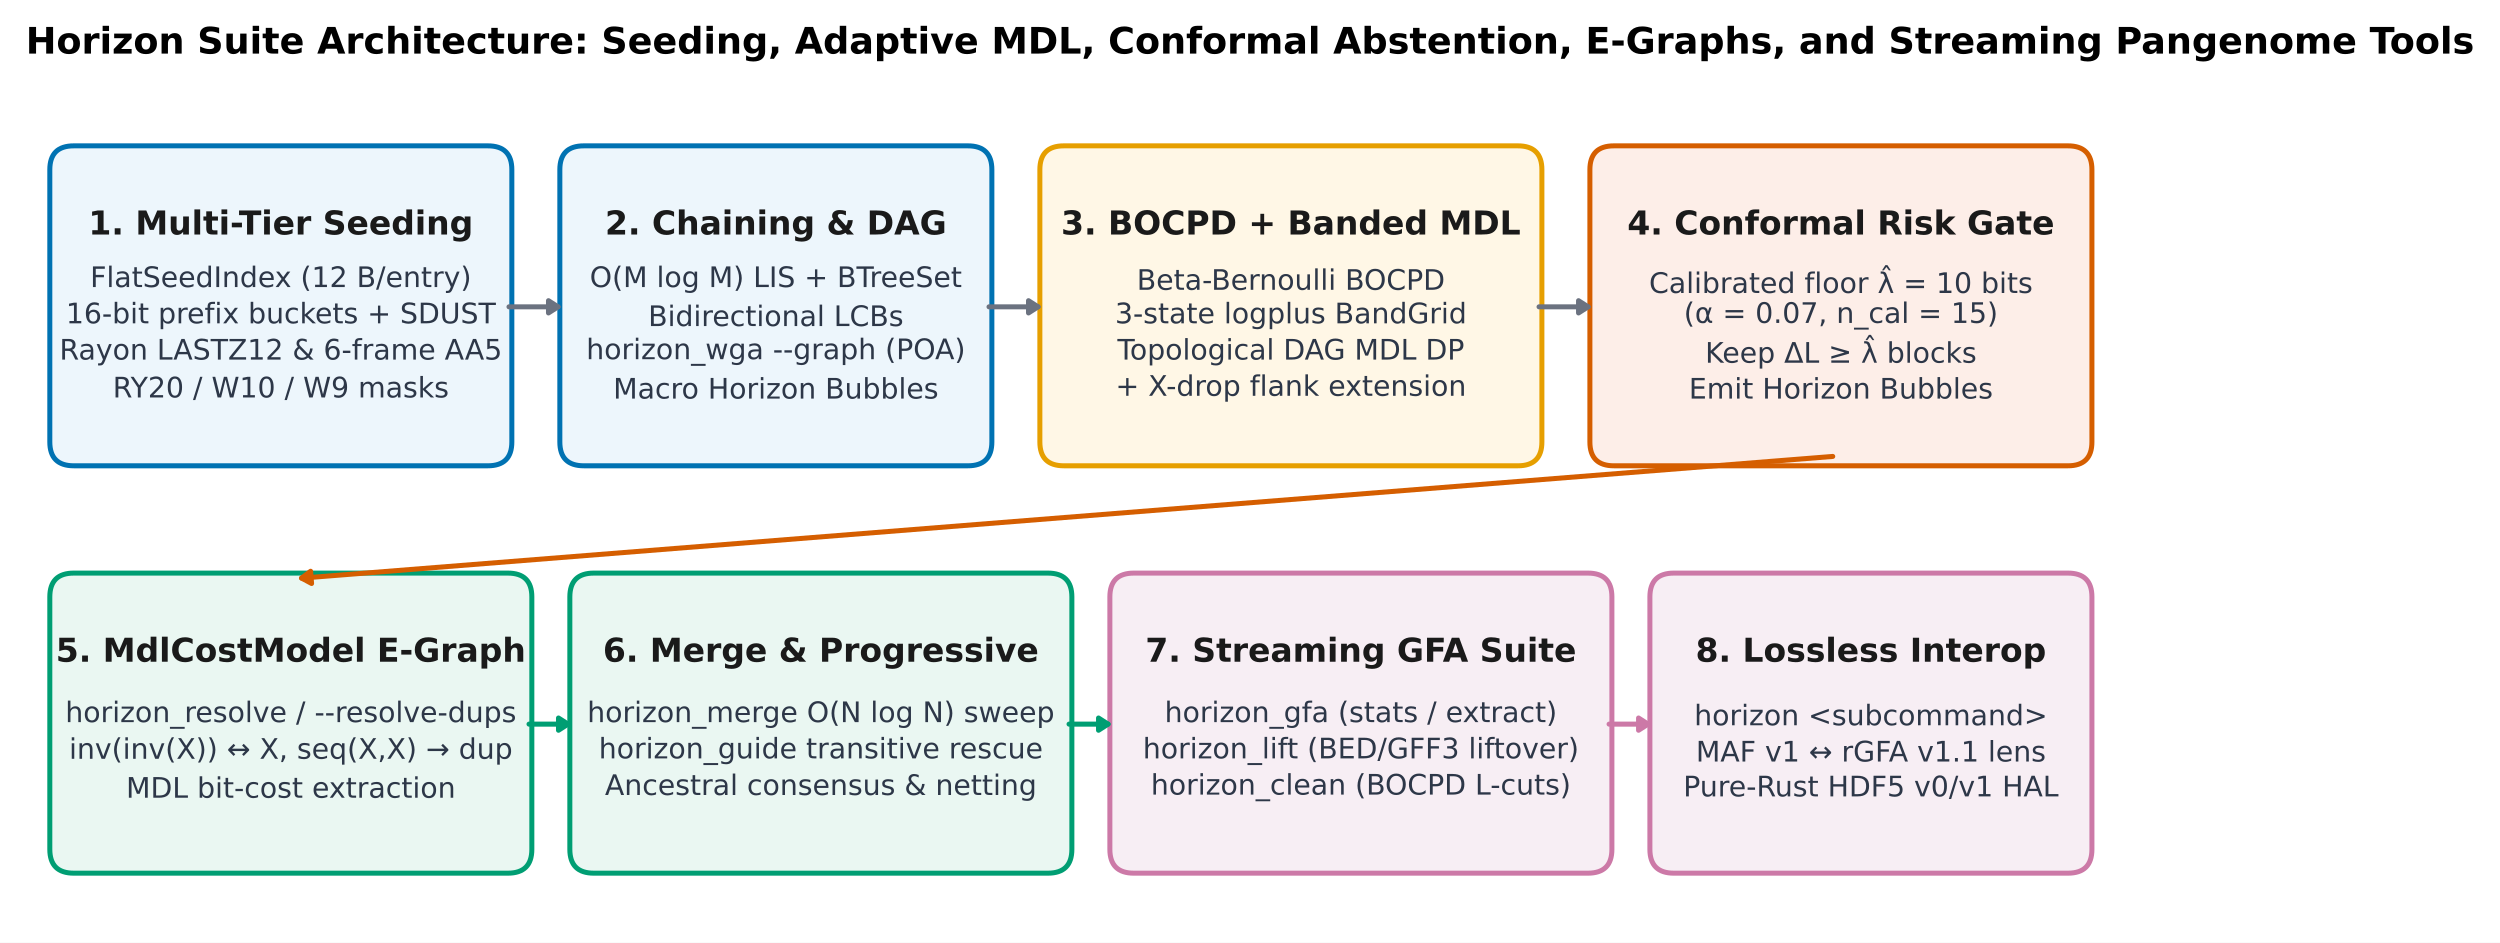
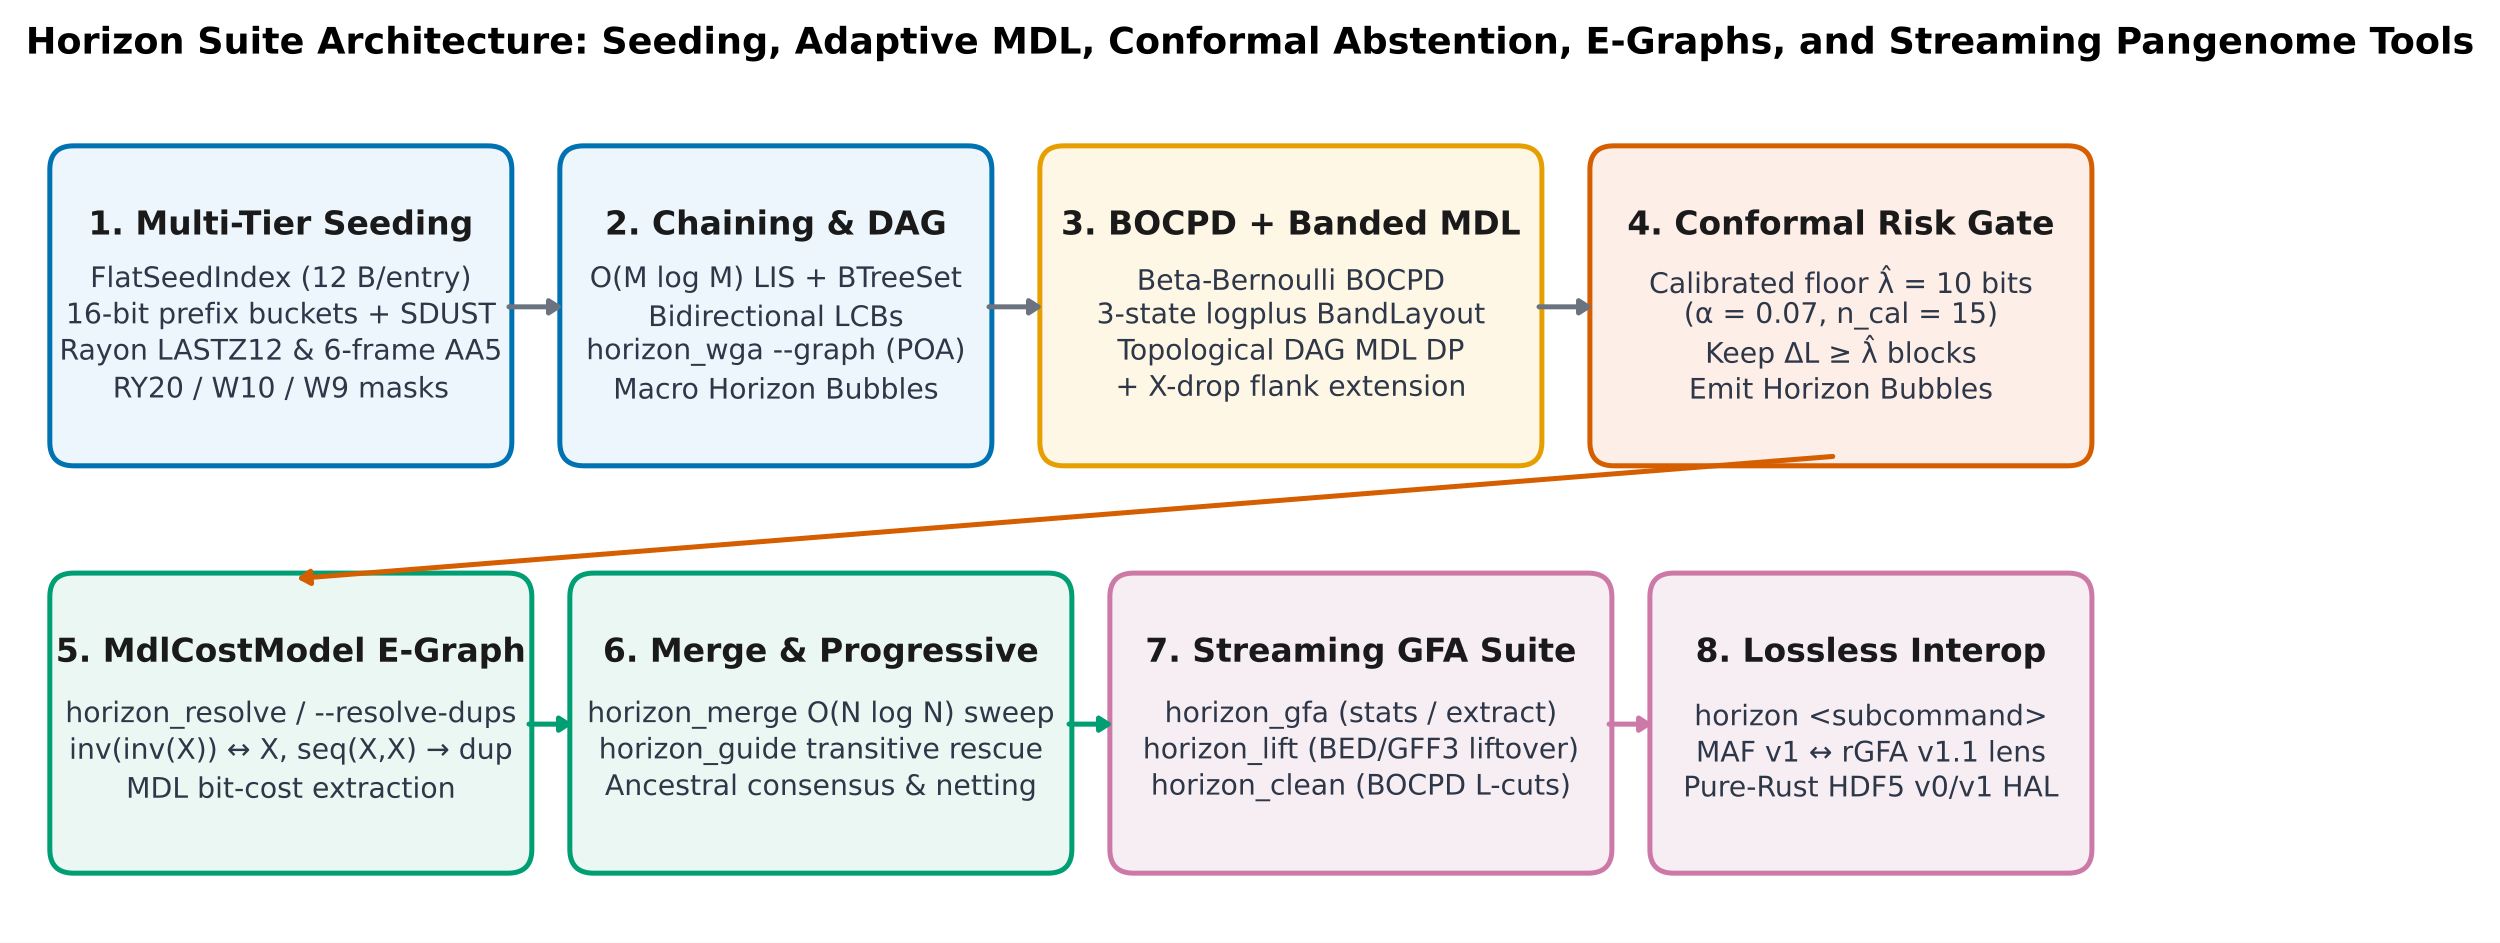
<svg xmlns="http://www.w3.org/2000/svg" width="697.464pt" height="262.998pt" viewBox="0 0 697.464 262.998" version="1.1">
  <defs>
    <style type="text/css">*{stroke-linejoin: round; stroke-linecap: butt}</style>
  </defs>
  <g id="figure_1">
    <g id="patch_1">
      <path d="M 0 262.998  L 697.464 262.998  L 697.464 0  L 0 0  z " style="fill: #ffffff" />
    </g>
    <g id="axes_1">
      <g id="patch_2">
-         <path d="M 20.592 129.95  L 136.098 129.95  Q 142.794 129.95 142.794 123.297  L 142.794 47.344  Q 142.794 40.691 136.098 40.691  L 20.592 40.691  Q 13.896 40.691 13.896 47.344  L 13.896 123.297  Q 13.896 129.95 20.592 129.95  z " clip-path="url(#p266808953c)" style="fill: #edf6fc; stroke: #0072b2; stroke-width: 1.4; stroke-linejoin: miter" />
+         <path d="M 20.592 129.95  L 136.098 129.95  Q 142.794 129.95 142.794 123.297  L 142.794 47.344  Q 142.794 40.691 136.098 40.691  L 20.592 40.691  Q 13.896 40.691 13.896 47.344  L 13.896 123.297  Q 13.896 129.95 20.592 129.95  z " clip-path="url(#p27201d1886)" style="fill: #edf6fc; stroke: #0072b2; stroke-width: 1.4; stroke-linejoin: miter" />
      </g>
      <g id="patch_3">
-         <path d="M 162.882 129.95  L 270.018 129.95  Q 276.714 129.95 276.714 123.297  L 276.714 47.344  Q 276.714 40.691 270.018 40.691  L 162.882 40.691  Q 156.186 40.691 156.186 47.344  L 156.186 123.297  Q 156.186 129.95 162.882 129.95  z " clip-path="url(#p266808953c)" style="fill: #edf6fc; stroke: #0072b2; stroke-width: 1.4; stroke-linejoin: miter" />
+         <path d="M 162.882 129.95  L 270.018 129.95  Q 276.714 129.95 276.714 123.297  L 276.714 47.344  Q 276.714 40.691 270.018 40.691  L 162.882 40.691  Q 156.186 40.691 156.186 47.344  L 156.186 123.297  Q 156.186 129.95 162.882 129.95  z " clip-path="url(#p27201d1886)" style="fill: #edf6fc; stroke: #0072b2; stroke-width: 1.4; stroke-linejoin: miter" />
      </g>
      <g id="patch_4">
-         <path d="M 296.802 129.95  L 423.468 129.95  Q 430.164 129.95 430.164 123.297  L 430.164 47.344  Q 430.164 40.691 423.468 40.691  L 296.802 40.691  Q 290.106 40.691 290.106 47.344  L 290.106 123.297  Q 290.106 129.95 296.802 129.95  z " clip-path="url(#p266808953c)" style="fill: #fff7e6; stroke: #e69f00; stroke-width: 1.4; stroke-linejoin: miter" />
+         <path d="M 296.802 129.95  L 423.468 129.95  Q 430.164 129.95 430.164 123.297  L 430.164 47.344  Q 430.164 40.691 423.468 40.691  L 296.802 40.691  Q 290.106 40.691 290.106 47.344  L 290.106 123.297  Q 290.106 129.95 296.802 129.95  z " clip-path="url(#p27201d1886)" style="fill: #fff7e6; stroke: #e69f00; stroke-width: 1.4; stroke-linejoin: miter" />
      </g>
      <g id="patch_5">
-         <path d="M 450.252 129.95  L 576.918 129.95  Q 583.614 129.95 583.614 123.297  L 583.614 47.344  Q 583.614 40.691 576.918 40.691  L 450.252 40.691  Q 443.556 40.691 443.556 47.344  L 443.556 123.297  Q 443.556 129.95 450.252 129.95  z " clip-path="url(#p266808953c)" style="fill: #fdeee8; stroke: #d55e00; stroke-width: 1.4; stroke-linejoin: miter" />
+         <path d="M 450.252 129.95  L 576.918 129.95  Q 583.614 129.95 583.614 123.297  L 583.614 47.344  Q 583.614 40.691 576.918 40.691  L 450.252 40.691  Q 443.556 40.691 443.556 47.344  L 443.556 123.297  Q 443.556 129.95 450.252 129.95  z " clip-path="url(#p27201d1886)" style="fill: #fdeee8; stroke: #d55e00; stroke-width: 1.4; stroke-linejoin: miter" />
      </g>
      <g id="patch_6">
-         <path d="M 20.592 243.602  L 141.678 243.602  Q 148.374 243.602 148.374 236.949  L 148.374 166.54  Q 148.374 159.887 141.678 159.887  L 20.592 159.887  Q 13.896 159.887 13.896 166.54  L 13.896 236.949  Q 13.896 243.602 20.592 243.602  z " clip-path="url(#p266808953c)" style="fill: #eaf7f2; stroke: #009e73; stroke-width: 1.4; stroke-linejoin: miter" />
+         <path d="M 20.592 243.602  L 141.678 243.602  Q 148.374 243.602 148.374 236.949  L 148.374 166.54  Q 148.374 159.887 141.678 159.887  L 20.592 159.887  Q 13.896 159.887 13.896 166.54  L 13.896 236.949  Q 13.896 243.602 20.592 243.602  z " clip-path="url(#p27201d1886)" style="fill: #eaf7f2; stroke: #009e73; stroke-width: 1.4; stroke-linejoin: miter" />
      </g>
      <g id="patch_7">
-         <path d="M 165.672 243.602  L 292.338 243.602  Q 299.034 243.602 299.034 236.949  L 299.034 166.54  Q 299.034 159.887 292.338 159.887  L 165.672 159.887  Q 158.976 159.887 158.976 166.54  L 158.976 236.949  Q 158.976 243.602 165.672 243.602  z " clip-path="url(#p266808953c)" style="fill: #eaf7f2; stroke: #009e73; stroke-width: 1.4; stroke-linejoin: miter" />
+         <path d="M 165.672 243.602  L 292.338 243.602  Q 299.034 243.602 299.034 236.949  L 299.034 166.54  Q 299.034 159.887 292.338 159.887  L 165.672 159.887  Q 158.976 159.887 158.976 166.54  L 158.976 236.949  Q 158.976 243.602 165.672 243.602  z " clip-path="url(#p27201d1886)" style="fill: #eaf7f2; stroke: #009e73; stroke-width: 1.4; stroke-linejoin: miter" />
      </g>
      <g id="patch_8">
-         <path d="M 316.332 243.602  L 442.998 243.602  Q 449.694 243.602 449.694 236.949  L 449.694 166.54  Q 449.694 159.887 442.998 159.887  L 316.332 159.887  Q 309.636 159.887 309.636 166.54  L 309.636 236.949  Q 309.636 243.602 316.332 243.602  z " clip-path="url(#p266808953c)" style="fill: #f7eef4; stroke: #cc79a7; stroke-width: 1.4; stroke-linejoin: miter" />
+         <path d="M 316.332 243.602  L 442.998 243.602  Q 449.694 243.602 449.694 236.949  L 449.694 166.54  Q 449.694 159.887 442.998 159.887  L 316.332 159.887  Q 309.636 159.887 309.636 166.54  L 309.636 236.949  Q 309.636 243.602 316.332 243.602  z " clip-path="url(#p27201d1886)" style="fill: #f7eef4; stroke: #cc79a7; stroke-width: 1.4; stroke-linejoin: miter" />
      </g>
      <g id="patch_9">
-         <path d="M 466.992 243.602  L 576.918 243.602  Q 583.614 243.602 583.614 236.949  L 583.614 166.54  Q 583.614 159.887 576.918 159.887  L 466.992 159.887  Q 460.296 159.887 460.296 166.54  L 460.296 236.949  Q 460.296 243.602 466.992 243.602  z " clip-path="url(#p266808953c)" style="fill: #f7eef4; stroke: #cc79a7; stroke-width: 1.4; stroke-linejoin: miter" />
+         <path d="M 466.992 243.602  L 576.918 243.602  Q 583.614 243.602 583.614 236.949  L 583.614 166.54  Q 583.614 159.887 576.918 159.887  L 466.992 159.887  Q 460.296 159.887 460.296 166.54  L 460.296 236.949  Q 460.296 243.602 466.992 243.602  z " clip-path="url(#p27201d1886)" style="fill: #f7eef4; stroke: #cc79a7; stroke-width: 1.4; stroke-linejoin: miter" />
      </g>
      <g id="text_1">
        <text style="font-weight: 700; font-size: 9.2px; font-family: 'DejaVu Sans', 'Arial', 'Helvetica', sans-serif; text-anchor: middle; fill: #1a1a1a" x="78.345" y="65.423" transform="rotate(-0 78.345 65.42257)">1. Multi-Tier Seeding</text>
      </g>
      <g id="text_2">
        <text style="font-size: 7.9px; font-family: 'DejaVu Sans', 'Arial', 'Helvetica', sans-serif; fill: #2d3748" transform="translate(25.15084 80.09391)">FlatSeedIndex (12 B/entry)</text>
        <text style="font-size: 7.9px; font-family: 'DejaVu Sans', 'Arial', 'Helvetica', sans-serif; fill: #2d3748" transform="translate(18.38153 90.20591)">16-bit prefix buckets + SDUST</text>
        <text style="font-size: 7.9px; font-family: 'DejaVu Sans', 'Arial', 'Helvetica', sans-serif; fill: #2d3748" transform="translate(16.58243 100.3179)">Rayon LASTZ12 &amp; 6-frame AA5</text>
        <text style="font-size: 7.9px; font-family: 'DejaVu Sans', 'Arial', 'Helvetica', sans-serif; fill: #2d3748" transform="translate(31.45418 110.8848)">RY20 / W10 / W9 masks</text>
      </g>
      <g id="text_3">
        <text style="font-weight: 700; font-size: 9.2px; font-family: 'DejaVu Sans', 'Arial', 'Helvetica', sans-serif; text-anchor: middle; fill: #1a1a1a" x="216.45" y="65.423" transform="rotate(-0 216.45 65.42257)">2. Chaining &amp; DAG</text>
      </g>
      <g id="text_4">
        <text style="font-size: 7.9px; font-family: 'DejaVu Sans', 'Arial', 'Helvetica', sans-serif; fill: #2d3748" transform="translate(164.5334 80.09391)">O(M log M) LIS + BTreeSet</text>
        <text style="font-size: 7.9px; font-family: 'DejaVu Sans', 'Arial', 'Helvetica', sans-serif; fill: #2d3748" transform="translate(180.8321 90.97123)">Bidirectional LCBs</text>
        <text style="font-size: 7.9px; font-family: 'DejaVu Sans', 'Arial', 'Helvetica', sans-serif; fill: #2d3748" transform="translate(163.5515 100.2081)">horizon_wga --graph (POA)</text>
        <text style="font-size: 7.9px; font-family: 'DejaVu Sans', 'Arial', 'Helvetica', sans-serif; fill: #2d3748" transform="translate(171.0688 111.1952)">Macro Horizon Bubbles</text>
      </g>
      <g id="text_5">
        <text style="font-weight: 700; font-size: 9.2px; font-family: 'DejaVu Sans', 'Arial', 'Helvetica', sans-serif; text-anchor: middle; fill: #1a1a1a" x="360.135" y="65.423" transform="rotate(-0 360.135 65.42257)">3. BOCPD + Banded MDL</text>
      </g>
      <g id="text_6">
        <text style="font-size: 7.9px; font-family: 'DejaVu Sans', 'Arial', 'Helvetica', sans-serif; fill: #2d3748" transform="translate(317.143 80.85922)">Beta-Bernoulli BOCPD</text>
-         <text style="font-size: 7.9px; font-family: 'DejaVu Sans', 'Arial', 'Helvetica', sans-serif; fill: #2d3748" transform="translate(311.0612 90.20591)">3-state logplus BandGrid</text>
+         <text style="font-size: 7.9px; font-family: 'DejaVu Sans', 'Arial', 'Helvetica', sans-serif; fill: #2d3748" transform="translate(305.9225 90.20591)">3-state logplus BandLayout</text>
        <text style="font-size: 7.9px; font-family: 'DejaVu Sans', 'Arial', 'Helvetica', sans-serif; fill: #2d3748" transform="translate(311.737 100.3179)">Topological DAG MDL DP</text>
        <text style="font-size: 7.9px; font-family: 'DejaVu Sans', 'Arial', 'Helvetica', sans-serif; fill: #2d3748" transform="translate(311.2001 110.4299)">+ X-drop flank extension</text>
      </g>
      <g id="text_7">
        <text style="font-weight: 700; font-size: 9.2px; font-family: 'DejaVu Sans', 'Arial', 'Helvetica', sans-serif; text-anchor: middle; fill: #1a1a1a" x="513.585" y="65.423" transform="rotate(-0 513.585 65.42257)">4. Conformal Risk Gate</text>
      </g>
      <g id="text_8">
        <text style="font-size: 7.9px; font-family: 'DejaVu Sans', 'Arial', 'Helvetica', sans-serif; fill: #2d3748" transform="translate(460.065 81.73687)">Calibrated floor λ̂ = 10 bits</text>
        <text style="font-size: 7.9px; font-family: 'DejaVu Sans', 'Arial', 'Helvetica', sans-serif; fill: #2d3748" transform="translate(469.7573 90.09605)">(α = 0.07, n_cal = 15)</text>
        <text style="font-size: 7.9px; font-family: 'DejaVu Sans', 'Arial', 'Helvetica', sans-serif; fill: #2d3748" transform="translate(475.7119 101.1956)">Keep ΔL ≥ λ̂ blocks</text>
        <text style="font-size: 7.9px; font-family: 'DejaVu Sans', 'Arial', 'Helvetica', sans-serif; fill: #2d3748" transform="translate(471.1688 111.1952)">Emit Horizon Bubbles</text>
      </g>
      <g id="patch_10">
        <path d="M 142 85.598  Q 149.487 85.598 155.68 85.598  " style="fill: none; stroke: #6b7280; stroke-width: 1.4; stroke-linecap: round" />
        <path d="M 153.02 83.888  L 155.68 85.598  L 153.02 87.308  z " style="fill: #6b7280; stroke: #6b7280; stroke-width: 1.4; stroke-linecap: round" />
      </g>
      <g id="patch_11">
        <path d="M 275.92 85.598  Q 283.407 85.598 289.6 85.598  " style="fill: none; stroke: #6b7280; stroke-width: 1.4; stroke-linecap: round" />
        <path d="M 286.94 83.888  L 289.6 85.598  L 286.94 87.308  z " style="fill: #6b7280; stroke: #6b7280; stroke-width: 1.4; stroke-linecap: round" />
      </g>
      <g id="patch_12">
        <path d="M 429.37 85.598  Q 436.857 85.598 443.05 85.598  " style="fill: none; stroke: #6b7280; stroke-width: 1.4; stroke-linecap: round" />
        <path d="M 440.39 83.888  L 443.05 85.598  L 440.39 87.308  z " style="fill: #6b7280; stroke: #6b7280; stroke-width: 1.4; stroke-linecap: round" />
      </g>
      <g id="text_9">
        <text style="font-weight: 700; font-size: 9.2px; font-family: 'DejaVu Sans', 'Arial', 'Helvetica', sans-serif; text-anchor: middle; fill: #1a1a1a" x="81.135" y="184.619" transform="rotate(-0 81.135 184.6186)">5. MdlCostModel E-Graph</text>
      </g>
      <g id="text_10">
        <text style="font-size: 7.9px; font-family: 'DejaVu Sans', 'Arial', 'Helvetica', sans-serif; fill: #2d3748" transform="translate(18.21705 201.4641)">horizon_resolve / --resolve-dups</text>
        <text style="font-size: 7.9px; font-family: 'DejaVu Sans', 'Arial', 'Helvetica', sans-serif; fill: #2d3748" transform="translate(19.26627 211.6859)">inv(inv(X)) ↔ X, seq(X,X) → dup</text>
        <text style="font-size: 7.9px; font-family: 'DejaVu Sans', 'Arial', 'Helvetica', sans-serif; fill: #2d3748" transform="translate(35.16996 222.5632)">MDL bit-cost extraction</text>
      </g>
      <g id="text_11">
        <text style="font-weight: 700; font-size: 9.2px; font-family: 'DejaVu Sans', 'Arial', 'Helvetica', sans-serif; text-anchor: middle; fill: #1a1a1a" x="229.005" y="184.619" transform="rotate(-0 229.005 184.6186)">6. Merge &amp; Progressive</text>
      </g>
      <g id="text_12">
        <text style="font-size: 7.9px; font-family: 'DejaVu Sans', 'Arial', 'Helvetica', sans-serif; fill: #2d3748" transform="translate(163.8226 201.4641)">horizon_merge O(N log N) sweep</text>
        <text style="font-size: 7.9px; font-family: 'DejaVu Sans', 'Arial', 'Helvetica', sans-serif; fill: #2d3748" transform="translate(167.0418 211.5761)">horizon_guide transitive rescue</text>
        <text style="font-size: 7.9px; font-family: 'DejaVu Sans', 'Arial', 'Helvetica', sans-serif; fill: #2d3748" transform="translate(168.7613 221.7979)">Ancestral consensus &amp; netting</text>
      </g>
      <g id="text_13">
        <text style="font-weight: 700; font-size: 9.2px; font-family: 'DejaVu Sans', 'Arial', 'Helvetica', sans-serif; text-anchor: middle; fill: #1a1a1a" x="379.665" y="184.619" transform="rotate(-0 379.665 184.6186)">7. Streaming GFA Suite</text>
      </g>
      <g id="text_14">
        <text style="font-size: 7.9px; font-family: 'DejaVu Sans', 'Arial', 'Helvetica', sans-serif; fill: #2d3748" transform="translate(324.9118 201.4641)">horizon_gfa (stats / extract)</text>
        <text style="font-size: 7.9px; font-family: 'DejaVu Sans', 'Arial', 'Helvetica', sans-serif; fill: #2d3748" transform="translate(318.8282 211.5761)">horizon_lift (BED/GFF3 liftover)</text>
        <text style="font-size: 7.9px; font-family: 'DejaVu Sans', 'Arial', 'Helvetica', sans-serif; fill: #2d3748" transform="translate(321.0686 221.6881)">horizon_clean (BOCPD L-cuts)</text>
      </g>
      <g id="text_15">
        <text style="font-weight: 700; font-size: 9.2px; font-family: 'DejaVu Sans', 'Arial', 'Helvetica', sans-serif; text-anchor: middle; fill: #1a1a1a" x="521.955" y="184.619" transform="rotate(-0 521.955 184.6186)">8. Lossless Interop</text>
      </g>
      <g id="text_16">
        <text style="font-size: 7.9px; font-family: 'DejaVu Sans', 'Arial', 'Helvetica', sans-serif; fill: #2d3748" transform="translate(472.6609 202.3392)">horizon &lt;subcommand&gt;</text>
        <text style="font-size: 7.9px; font-family: 'DejaVu Sans', 'Arial', 'Helvetica', sans-serif; fill: #2d3748" transform="translate(473.1305 212.4512)">MAF v1 ↔ rGFA v1.1 lens</text>
        <text style="font-size: 7.9px; font-family: 'DejaVu Sans', 'Arial', 'Helvetica', sans-serif; fill: #2d3748" transform="translate(469.6002 222.183)">Pure-Rust HDF5 v0/v1 HAL</text>
      </g>
      <g id="patch_13">
        <path d="M 511.31 127.336  Q 297.08 144.364 84.14 161.289  " style="fill: none; stroke: #d55e00; stroke-width: 1.4; stroke-linecap: round" />
        <path d="M 86.927 162.783  L 84.14 161.289  L 86.656 159.374  z " style="fill: #d55e00; stroke: #d55e00; stroke-width: 1.4; stroke-linecap: round" />
      </g>
      <g id="patch_14">
        <path d="M 147.587 202.022  Q 153.678 202.022 158.474 202.022  " style="fill: none; stroke: #009e73; stroke-width: 1.4; stroke-linecap: round" />
        <path d="M 155.814 200.312  L 158.474 202.022  L 155.814 203.732  z " style="fill: #009e73; stroke: #009e73; stroke-width: 1.4; stroke-linecap: round" />
      </g>
      <g id="patch_15">
        <path d="M 298.247 202.022  Q 304.338 202.022 309.134 202.022  " style="fill: none; stroke: #009e73; stroke-width: 1.4; stroke-linecap: round" />
        <path d="M 306.474 200.312  L 309.134 202.022  L 306.474 203.732  z " style="fill: #009e73; stroke: #009e73; stroke-width: 1.4; stroke-linecap: round" />
      </g>
      <g id="patch_16">
        <path d="M 448.907 202.022  Q 454.998 202.022 459.794 202.022  " style="fill: none; stroke: #cc79a7; stroke-width: 1.4; stroke-linecap: round" />
        <path d="M 457.134 200.312  L 459.794 202.022  L 457.134 203.732  z " style="fill: #cc79a7; stroke: #cc79a7; stroke-width: 1.4; stroke-linecap: round" />
      </g>
      <g id="text_17">
        <text style="font-weight: 700; font-size: 10.2px; font-family: 'DejaVu Sans', 'Arial', 'Helvetica', sans-serif; text-anchor: start" x="7.2" y="14.95" transform="rotate(-0 7.2 14.95041)">Horizon Suite Architecture: Seeding, Adaptive MDL, Conformal Abstention, E-Graphs, and Streaming Pangenome Tools</text>
      </g>
    </g>
  </g>
  <defs>
-     <clipPath id="p266808953c">
+     <clipPath id="p27201d1886">
      <rect x="7.2" y="22.95" width="585.9" height="232.848" />
    </clipPath>
  </defs>
</svg>
